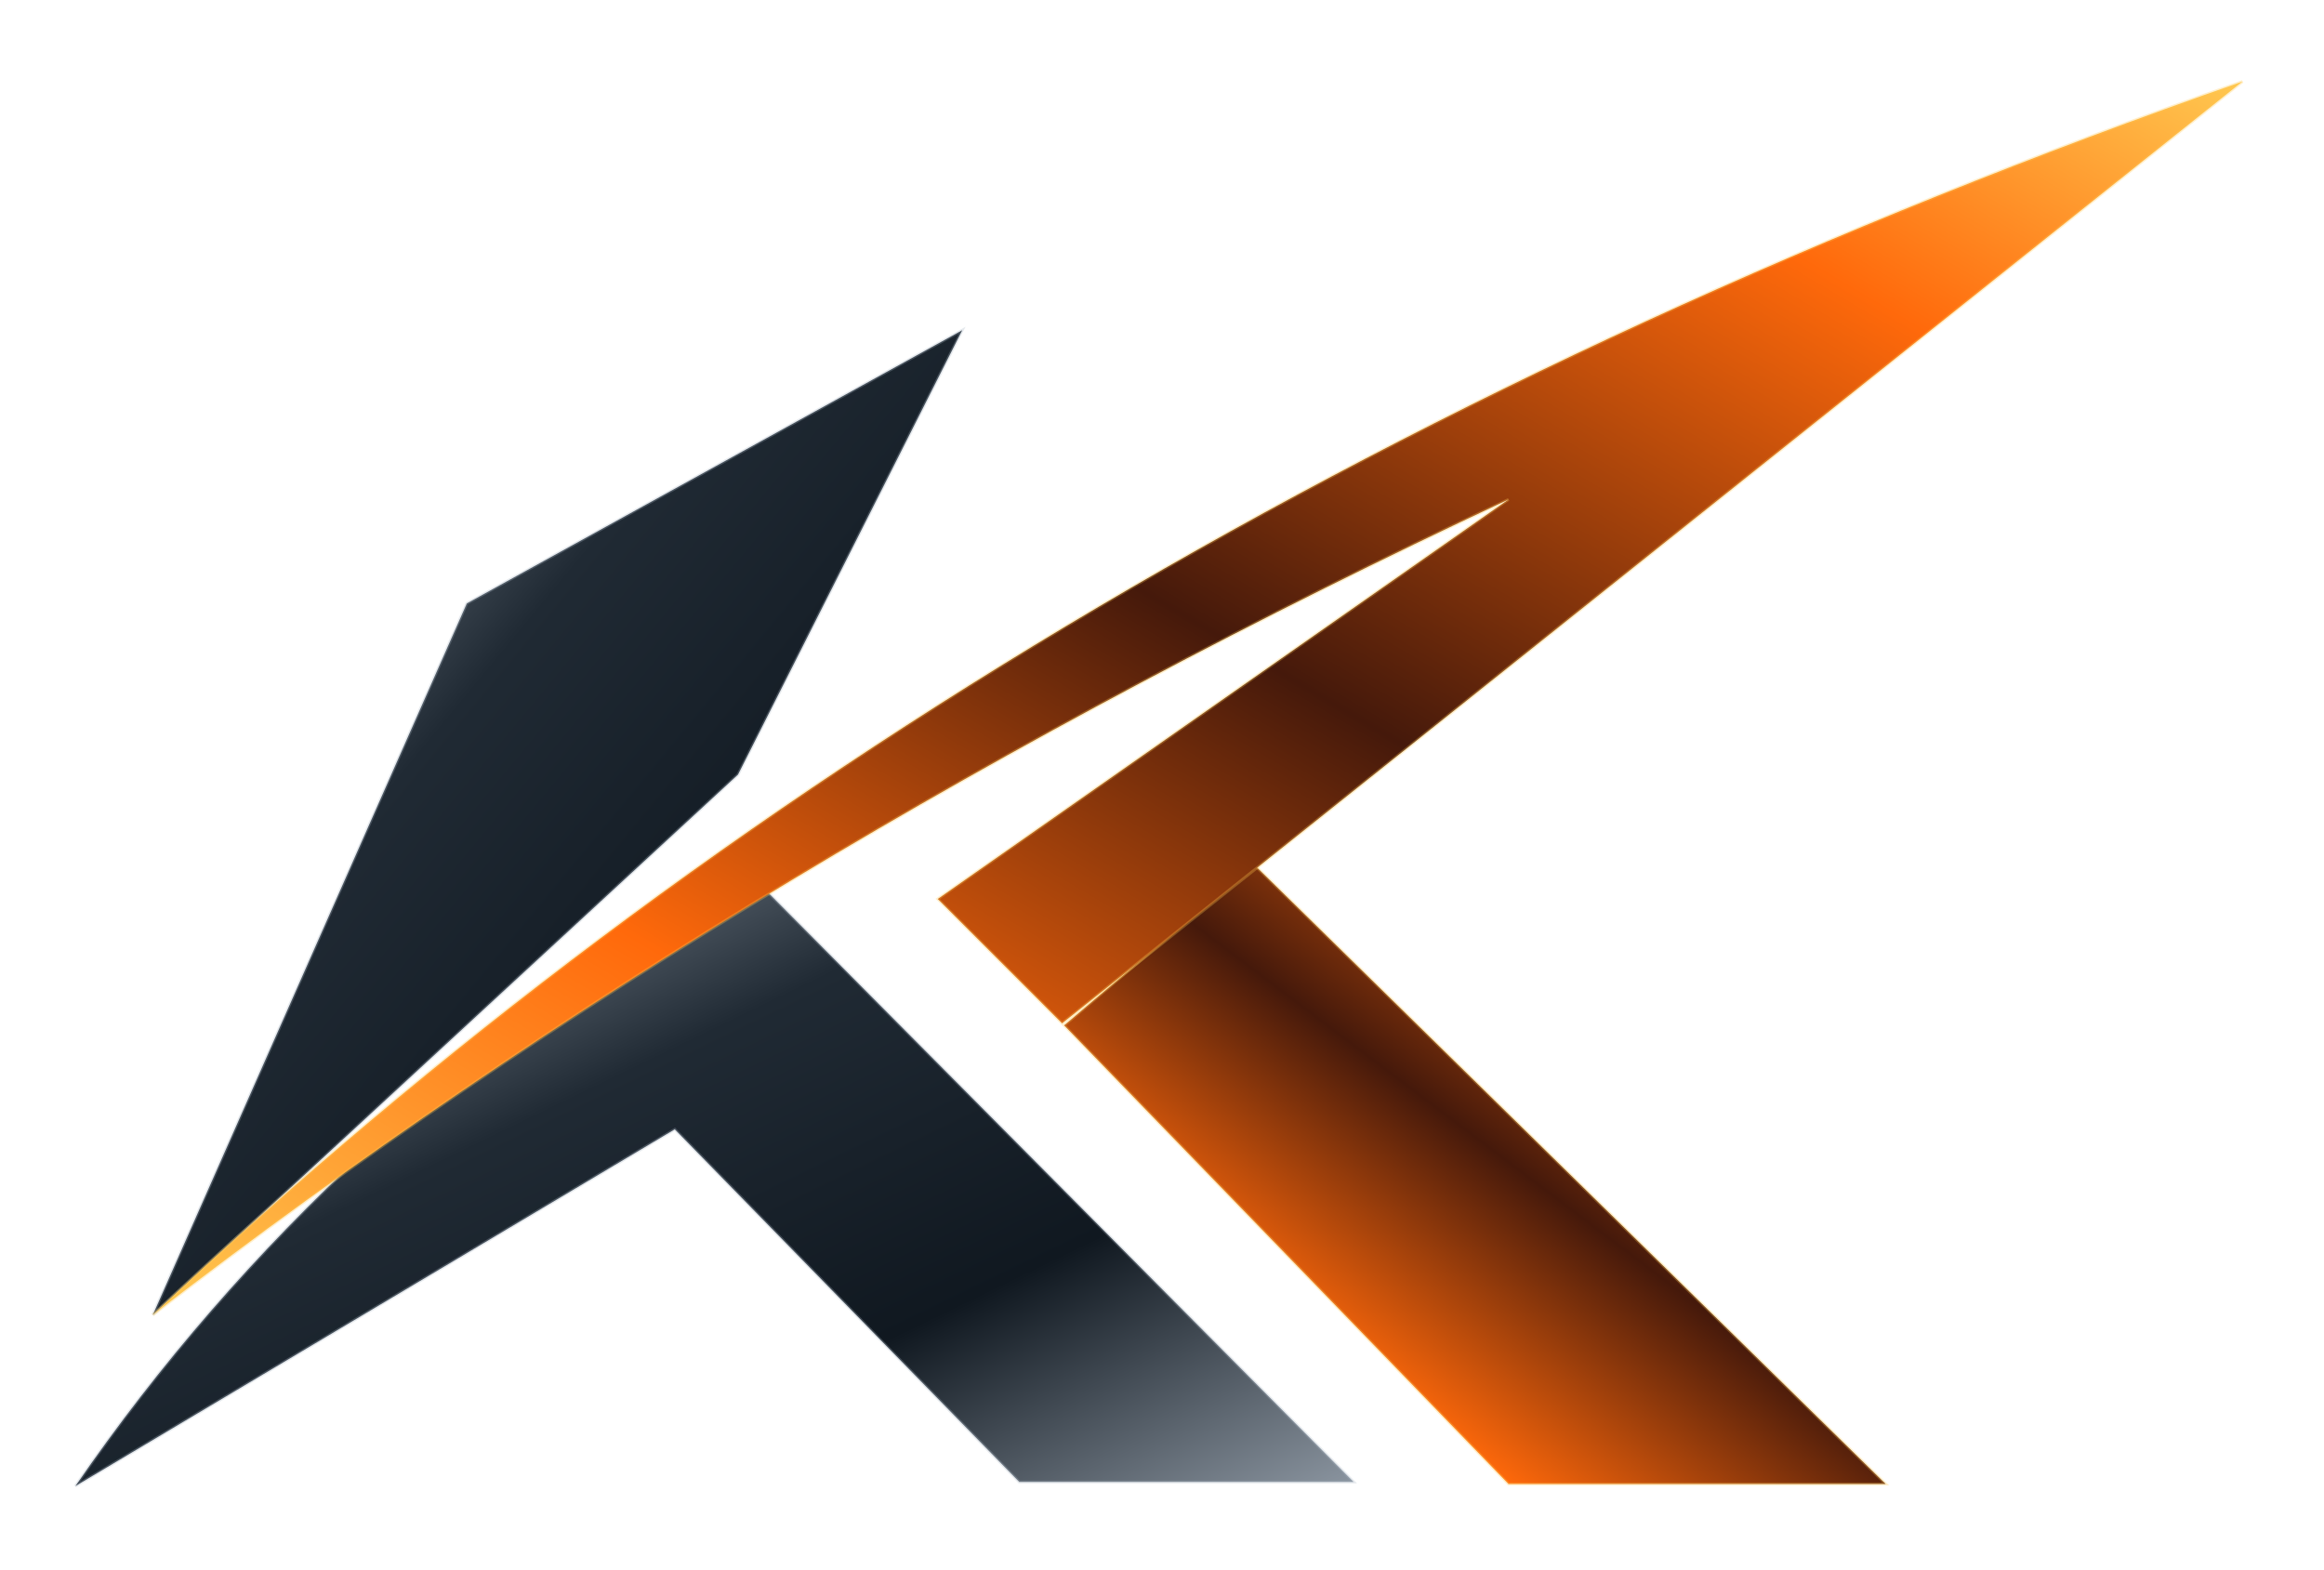
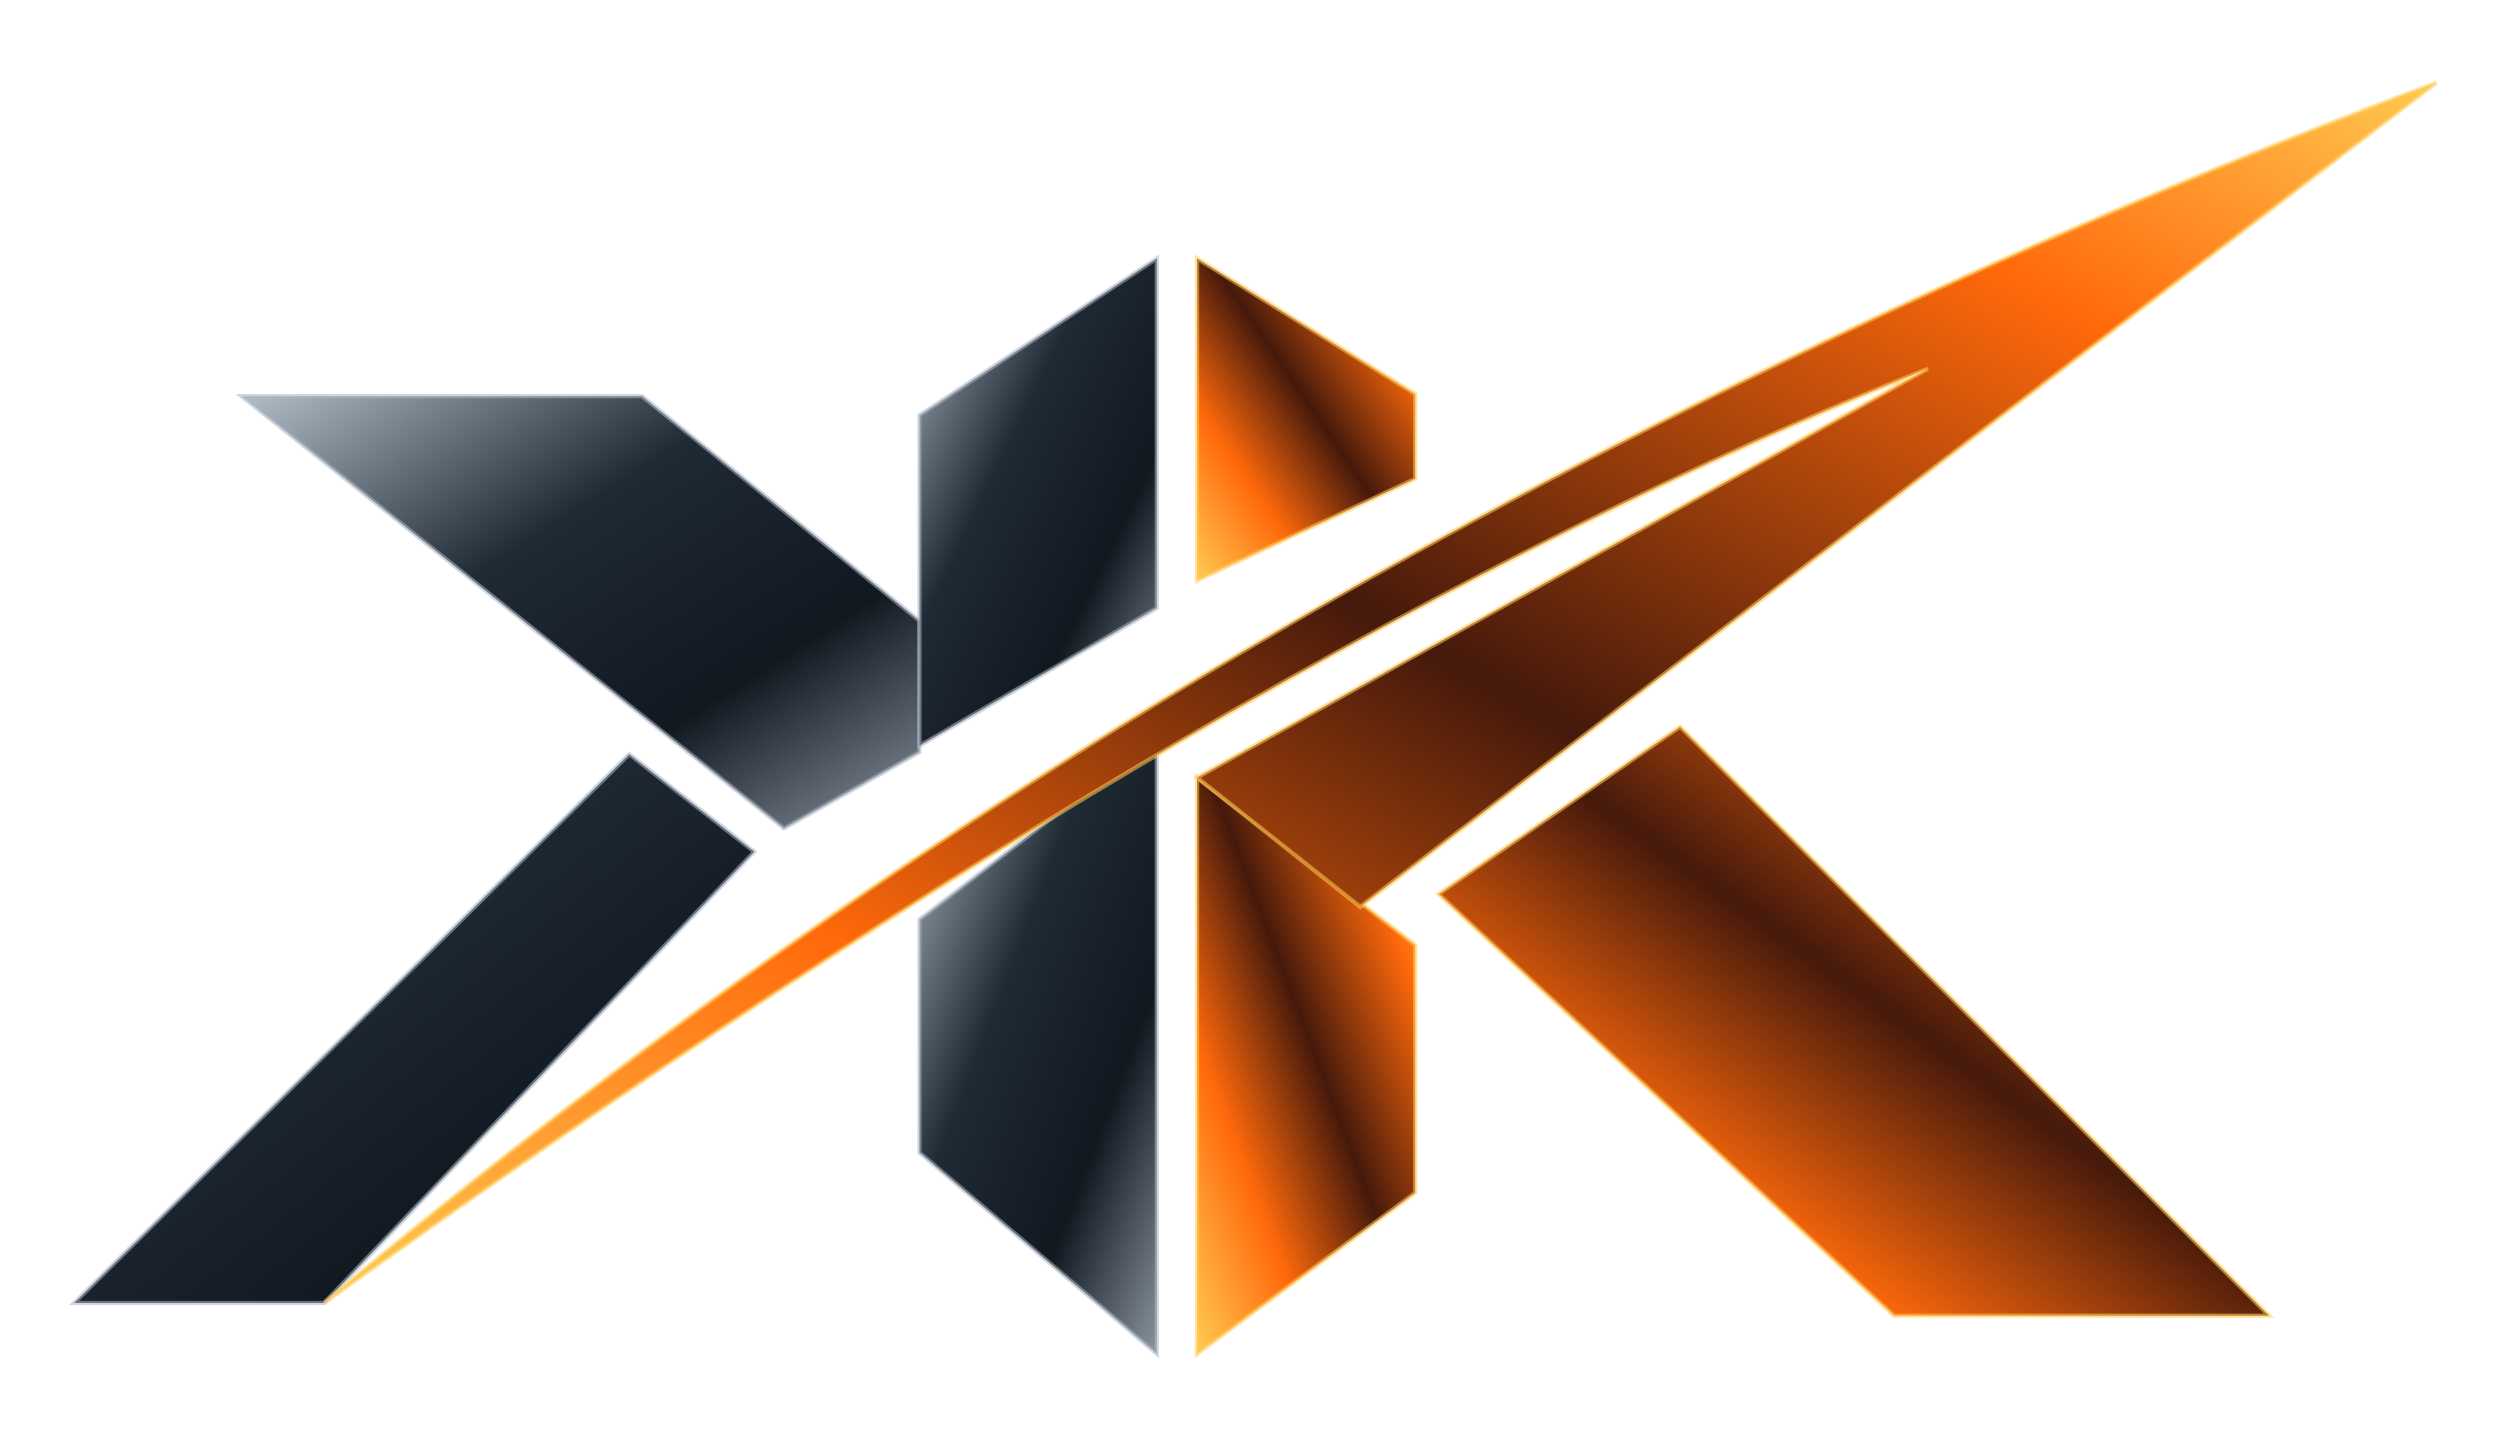
- <svg xmlns="http://www.w3.org/2000/svg" role="img" viewBox="80 185 1140 770">
+ <svg xmlns="http://www.w3.org/2000/svg" role="img" viewBox="60 235 1180 680">
  <defs>
    <linearGradient id="metal" x1="0" y1="0" x2="1" y2="1">
      <stop stop-color="#b3bdc8" />
      <stop offset=".38" stop-color="#202a34" />
      <stop offset=".7" stop-color="#101820" />
      <stop offset="1" stop-color="#8a949f" />
    </linearGradient>
    <linearGradient id="colour" x1="0" y1="1" x2="1" y2="0">
      <stop stop-color="#ffca52" />
      <stop offset=".27" stop-color="#ff690b" />
      <stop offset=".53" stop-color="#45190b" />
      <stop offset=".82" stop-color="#ff690b" />
      <stop offset="1" stop-color="#ffca52" />
    </linearGradient>
  </defs>
-   <path d="M155 830 309 481 552 347 442 565Z" fill="url(#metal)" stroke="#a9b5c3" stroke-opacity=".3" stroke-width="1.4" />
-   <path d="M117 914Q240 735 445 611L744 912H580L411 739Z" fill="url(#metal)" stroke="#a9b5c3" stroke-opacity=".3" stroke-width="1.4" />
-   <path d="M602 688 695 609 1005 913H820Z" fill="url(#colour)" stroke="#ffca52" stroke-opacity=".3" stroke-width="1.4" />
-   <path d="M155 830Q570 438 1180 225L601 687 540 626 820 430Q450 603 155 830Z" fill="url(#colour)" stroke="#ffca52" stroke-opacity=".3" stroke-width="1.4" />
+   <path d="M174 422H363L494 528V590L430 626Z" fill="url(#metal)" stroke="#a9b5c3" stroke-opacity=".55" stroke-width="2" />
+   <path d="M95 850 357 591 416 637 213 850Z" fill="url(#metal)" stroke="#a9b5c3" stroke-opacity=".55" stroke-width="2" />
+   <path d="M494 431 606 357V522L494 587Z" fill="url(#metal)" stroke="#a9b5c3" stroke-opacity=".55" stroke-width="2" />
+   <path d="M494 669 606 583V874L494 779Z" fill="url(#metal)" stroke="#a9b5c3" stroke-opacity=".55" stroke-width="2" />
+   <path d="M625 357 728 421V461L625 509Z" fill="url(#colour)" stroke="#ffca52" stroke-opacity=".55" stroke-width="2" />
+   <path d="M625 602 728 681V798L625 874Z" fill="url(#colour)" stroke="#ffca52" stroke-opacity=".55" stroke-width="2" />
+   <path d="M739 657 853 578 1131 856H954Z" fill="url(#colour)" stroke="#ffca52" stroke-opacity=".55" stroke-width="2" />
+   <path d="M213 850Q650 483 1210 274L702 663 625 602 970 409Q650 536 213 850Z" fill="url(#colour)" stroke="#ffca52" stroke-opacity=".55" stroke-width="2" />
</svg>
